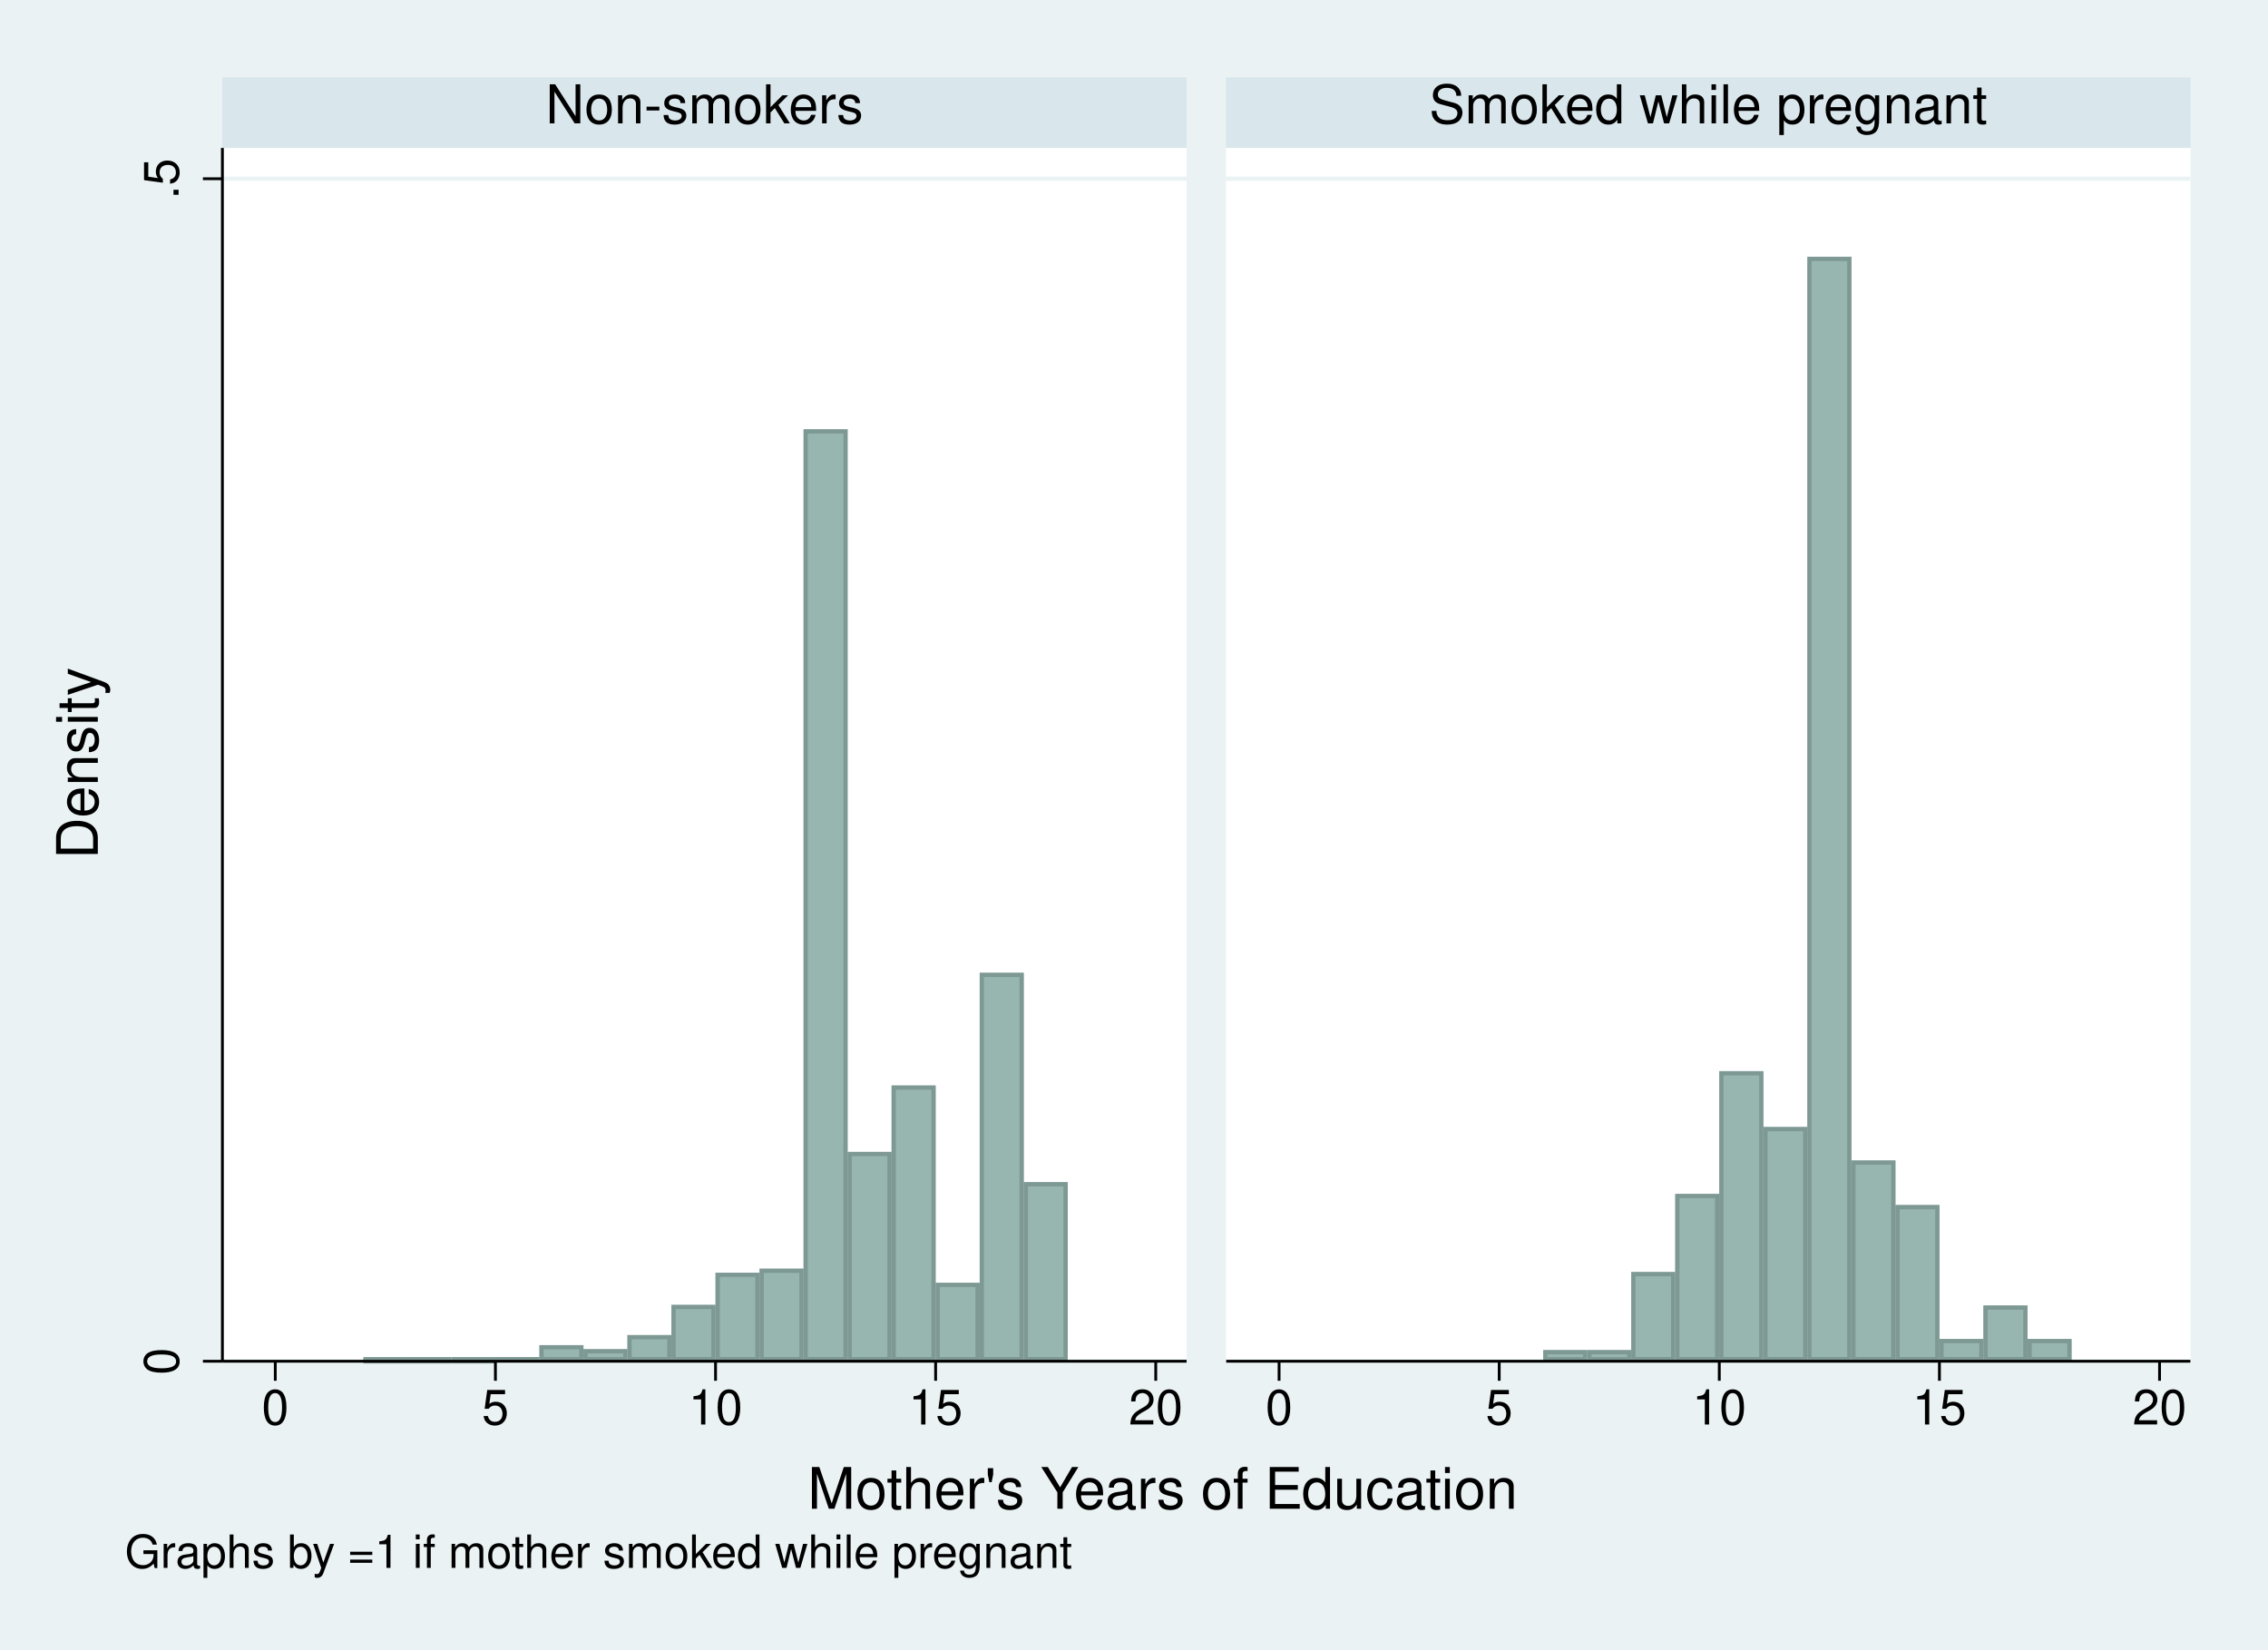
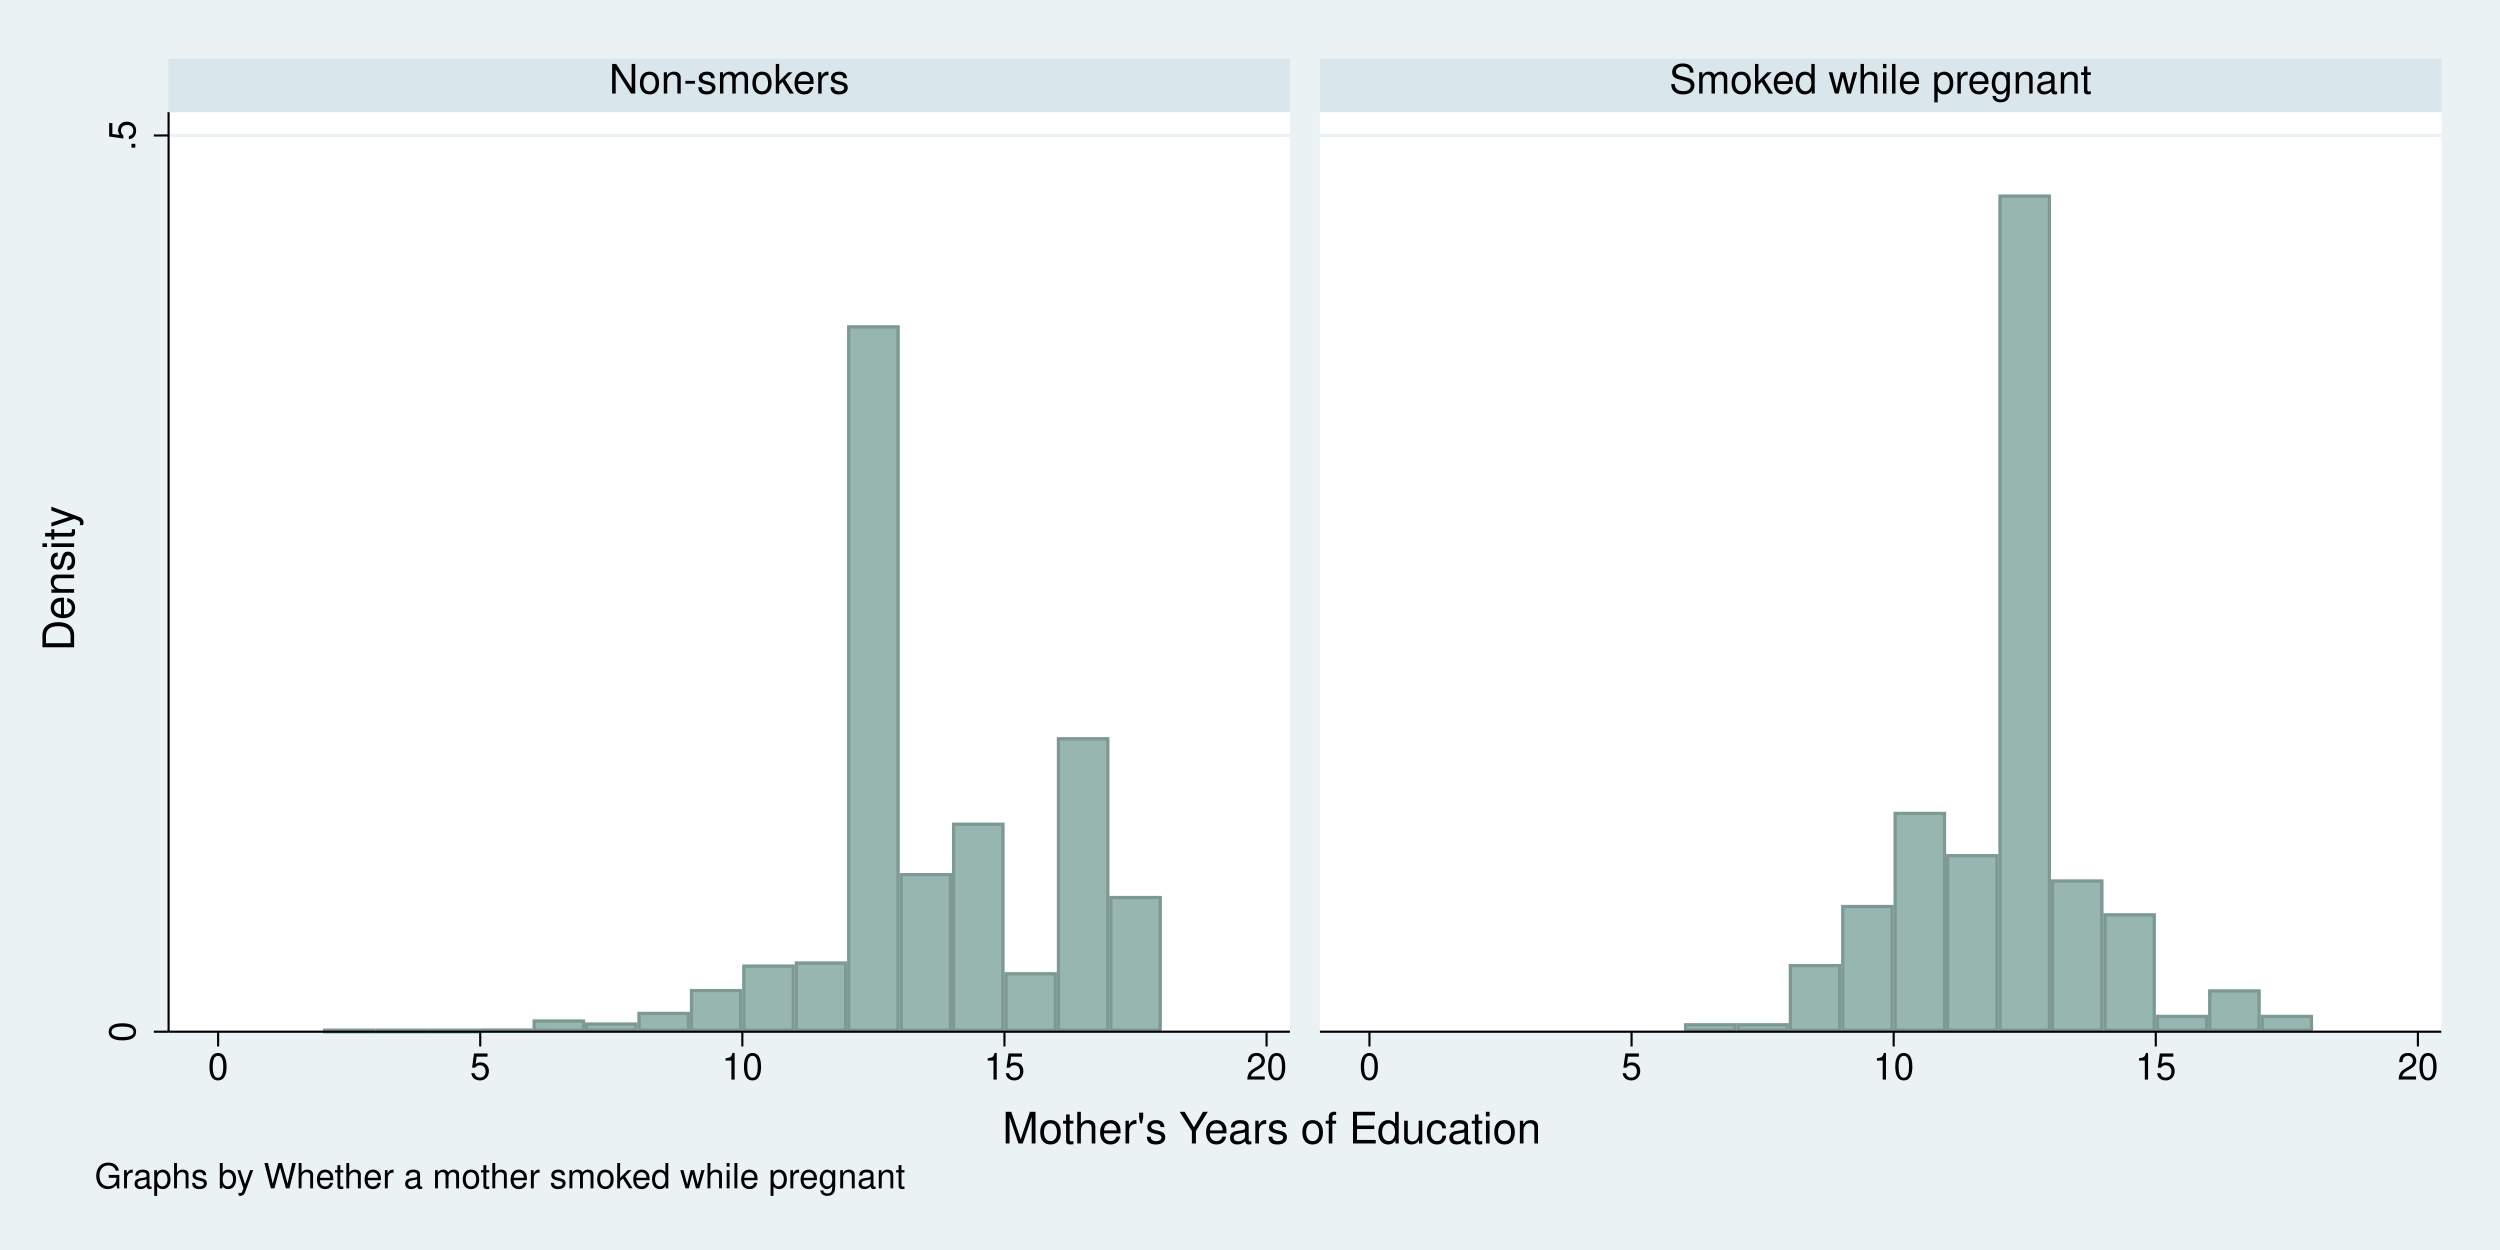
- <svg xmlns="http://www.w3.org/2000/svg" version="1.1" width="5.50in" height="4.00in" viewBox="0 0 3960 2880">
-   <rect x="0" y="0" width="3960" height="2880" style="fill:#EAF2F3;stroke:none" />
-   <rect x="0.00" y="0.00" width="3959.88" height="2880.00" style="fill:#EAF2F3" />
-   <rect x="2.88" y="2.88" width="3954.12" height="2874.24" style="fill:none;stroke:#EAF2F3;stroke-width:5.76" />
-   <rect x="388.33" y="258.27" width="1683.50" height="2118.79" style="fill:#FFFFFF" />
-   <rect x="390.78" y="260.72" width="1678.60" height="2113.89" style="fill:none;stroke:#FFFFFF;stroke-width:4.90" />
-   <line x1="388.33" y1="2377.06" x2="2071.82" y2="2377.06" style="stroke:#EAF2F3;stroke-width:7.34" />
-   <line x1="388.33" y1="312.11" x2="2071.82" y2="312.11" style="stroke:#EAF2F3;stroke-width:7.34" />
-   <rect x="2141.00" y="258.27" width="1683.49" height="2118.79" style="fill:#FFFFFF" />
-   <rect x="2143.45" y="260.72" width="1678.60" height="2113.89" style="fill:none;stroke:#FFFFFF;stroke-width:4.90" />
-   <line x1="2141.00" y1="2377.06" x2="3824.49" y2="2377.06" style="stroke:#EAF2F3;stroke-width:7.34" />
-   <line x1="2141.00" y1="312.11" x2="3824.49" y2="312.11" style="stroke:#EAF2F3;stroke-width:7.34" />
-   <rect x="634.34" y="2373.60" width="76.85" height="3.47" style="fill:#97B6B0" />
-   <rect x="638.01" y="2373.39" width="69.50" height="3.88" style="fill:none;stroke:#7E9893;stroke-width:7.34" />
-   <rect x="711.19" y="2373.60" width="76.97" height="3.47" style="fill:#97B6B0" />
-   <rect x="714.86" y="2373.39" width="69.63" height="3.88" style="fill:none;stroke:#7E9893;stroke-width:7.34" />
-   <rect x="788.16" y="2373.60" width="76.85" height="3.47" style="fill:#97B6B0" />
-   <rect x="791.84" y="2373.39" width="69.50" height="3.88" style="fill:none;stroke:#7E9893;stroke-width:7.34" />
-   <rect x="865.01" y="2370.13" width="76.85" height="6.93" style="fill:#97B6B0" />
-   <rect x="868.68" y="2373.39" width="69.50" height="0.41" style="fill:none;stroke:#7E9893;stroke-width:7.34" />
-   <rect x="941.86" y="2348.97" width="76.85" height="28.09" style="fill:#97B6B0" />
-   <rect x="945.53" y="2352.64" width="69.50" height="20.75" style="fill:none;stroke:#7E9893;stroke-width:7.34" />
-   <rect x="1018.71" y="2356.03" width="76.85" height="21.04" style="fill:#97B6B0" />
-   <rect x="1022.38" y="2359.70" width="69.50" height="13.69" style="fill:none;stroke:#7E9893;stroke-width:7.34" />
-   <rect x="1095.56" y="2331.40" width="76.85" height="45.67" style="fill:#97B6B0" />
-   <rect x="1099.23" y="2335.07" width="69.50" height="38.32" style="fill:none;stroke:#7E9893;stroke-width:7.34" />
-   <rect x="1172.41" y="2278.68" width="76.97" height="98.38" style="fill:#97B6B0" />
-   <rect x="1176.08" y="2282.35" width="69.63" height="91.04" style="fill:none;stroke:#7E9893;stroke-width:7.34" />
-   <rect x="1249.38" y="2222.50" width="76.85" height="154.57" style="fill:#97B6B0" />
-   <rect x="1253.05" y="2226.17" width="69.50" height="147.22" style="fill:none;stroke:#7E9893;stroke-width:7.34" />
-   <rect x="1326.23" y="2215.44" width="76.85" height="161.62" style="fill:#97B6B0" />
-   <rect x="1329.90" y="2219.11" width="69.50" height="154.28" style="fill:none;stroke:#7E9893;stroke-width:7.34" />
-   <rect x="1403.08" y="749.70" width="76.85" height="1627.36" style="fill:#97B6B0" />
-   <rect x="1406.75" y="753.37" width="69.50" height="1620.02" style="fill:none;stroke:#7E9893;stroke-width:7.34" />
-   <rect x="1479.93" y="2011.50" width="76.85" height="365.57" style="fill:#97B6B0" />
-   <rect x="1483.60" y="2015.17" width="69.50" height="358.23" style="fill:none;stroke:#7E9893;stroke-width:7.34" />
-   <rect x="1556.78" y="1895.54" width="76.85" height="481.53" style="fill:#97B6B0" />
-   <rect x="1560.45" y="1899.21" width="69.50" height="474.18" style="fill:none;stroke:#7E9893;stroke-width:7.34" />
-   <rect x="1633.62" y="2240.07" width="76.97" height="137.00" style="fill:#97B6B0" />
-   <rect x="1637.30" y="2243.74" width="69.63" height="129.65" style="fill:none;stroke:#7E9893;stroke-width:7.34" />
-   <rect x="1710.60" y="1698.77" width="76.85" height="678.29" style="fill:#97B6B0" />
-   <rect x="1714.27" y="1702.44" width="69.50" height="670.95" style="fill:none;stroke:#7E9893;stroke-width:7.34" />
-   <rect x="1787.44" y="2064.34" width="76.85" height="312.73" style="fill:#97B6B0" />
-   <rect x="1791.12" y="2068.01" width="69.50" height="305.38" style="fill:none;stroke:#7E9893;stroke-width:7.34" />
-   <rect x="2694.53" y="2357.63" width="76.85" height="19.43" style="fill:#97B6B0" />
-   <rect x="2698.20" y="2361.31" width="69.50" height="12.09" style="fill:none;stroke:#7E9893;stroke-width:7.34" />
-   <rect x="2771.38" y="2357.63" width="76.85" height="19.43" style="fill:#97B6B0" />
-   <rect x="2775.05" y="2361.31" width="69.50" height="12.09" style="fill:none;stroke:#7E9893;stroke-width:7.34" />
-   <rect x="2848.23" y="2221.26" width="76.85" height="155.81" style="fill:#97B6B0" />
-   <rect x="2851.90" y="2224.93" width="69.50" height="148.46" style="fill:none;stroke:#7E9893;stroke-width:7.34" />
-   <rect x="2925.08" y="2084.88" width="76.85" height="292.18" style="fill:#97B6B0" />
-   <rect x="2928.75" y="2088.55" width="69.50" height="284.84" style="fill:none;stroke:#7E9893;stroke-width:7.34" />
-   <rect x="3001.93" y="1870.54" width="76.97" height="506.52" style="fill:#97B6B0" />
-   <rect x="3005.60" y="1874.21" width="69.63" height="499.18" style="fill:none;stroke:#7E9893;stroke-width:7.34" />
-   <rect x="3078.90" y="1968.06" width="76.85" height="409.01" style="fill:#97B6B0" />
-   <rect x="3082.57" y="1971.73" width="69.50" height="401.66" style="fill:none;stroke:#7E9893;stroke-width:7.34" />
-   <rect x="3155.75" y="448.48" width="76.85" height="1928.58" style="fill:#97B6B0" />
-   <rect x="3159.42" y="452.16" width="69.50" height="1921.24" style="fill:none;stroke:#7E9893;stroke-width:7.34" />
-   <rect x="3232.60" y="2026.47" width="76.85" height="350.59" style="fill:#97B6B0" />
-   <rect x="3236.27" y="2030.14" width="69.50" height="343.25" style="fill:none;stroke:#7E9893;stroke-width:7.34" />
-   <rect x="3309.45" y="2104.31" width="76.85" height="272.75" style="fill:#97B6B0" />
-   <rect x="3313.12" y="2107.98" width="69.50" height="265.41" style="fill:none;stroke:#7E9893;stroke-width:7.34" />
-   <rect x="3386.30" y="2338.21" width="76.85" height="38.86" style="fill:#97B6B0" />
-   <rect x="3389.97" y="2341.88" width="69.50" height="31.51" style="fill:none;stroke:#7E9893;stroke-width:7.34" />
-   <rect x="3463.14" y="2279.67" width="76.97" height="97.39" style="fill:#97B6B0" />
-   <rect x="3466.82" y="2283.34" width="69.63" height="90.05" style="fill:none;stroke:#7E9893;stroke-width:7.34" />
-   <rect x="3540.12" y="2338.21" width="76.85" height="38.86" style="fill:#97B6B0" />
-   <rect x="3543.79" y="2341.88" width="69.50" height="31.51" style="fill:none;stroke:#7E9893;stroke-width:7.34" />
-   <line x1="388.33" y1="2377.06" x2="388.33" y2="258.27" style="stroke:#000000;stroke-width:4.90" />
-   <line x1="388.33" y1="2377.06" x2="354.30" y2="2377.06" style="stroke:#000000;stroke-width:4.90" />
-   <text x="311.78" y="2377.06" style="font-family:'Helvetica';font-size:85.02px;fill:#000000" transform="rotate(-90 311.78,2377.06)" text-anchor="middle">0</text>
-   <line x1="388.33" y1="312.11" x2="354.30" y2="312.11" style="stroke:#000000;stroke-width:4.90" />
-   <text x="311.78" y="312.11" style="font-family:'Helvetica';font-size:85.02px;fill:#000000" transform="rotate(-90 311.78,312.11)" text-anchor="middle">.5</text>
-   <line x1="388.33" y1="2377.06" x2="2071.82" y2="2377.06" style="stroke:#000000;stroke-width:4.90" />
-   <line x1="480.64" y1="2377.06" x2="480.64" y2="2411.10" style="stroke:#000000;stroke-width:4.90" />
-   <text x="480.64" y="2487.50" style="font-family:'Helvetica';font-size:85.02px;fill:#000000" text-anchor="middle">0</text>
-   <line x1="865.01" y1="2377.06" x2="865.01" y2="2411.10" style="stroke:#000000;stroke-width:4.90" />
-   <text x="865.01" y="2487.50" style="font-family:'Helvetica';font-size:85.02px;fill:#000000" text-anchor="middle">5</text>
-   <line x1="1249.38" y1="2377.06" x2="1249.38" y2="2411.10" style="stroke:#000000;stroke-width:4.90" />
-   <text x="1249.38" y="2487.50" style="font-family:'Helvetica';font-size:85.02px;fill:#000000" text-anchor="middle">10</text>
-   <line x1="1633.62" y1="2377.06" x2="1633.62" y2="2411.10" style="stroke:#000000;stroke-width:4.90" />
-   <text x="1633.62" y="2487.50" style="font-family:'Helvetica';font-size:85.02px;fill:#000000" text-anchor="middle">15</text>
-   <line x1="2017.99" y1="2377.06" x2="2017.99" y2="2411.10" style="stroke:#000000;stroke-width:4.90" />
-   <text x="2017.99" y="2487.50" style="font-family:'Helvetica';font-size:85.02px;fill:#000000" text-anchor="middle">20</text>
-   <line x1="2141.00" y1="2377.06" x2="3824.49" y2="2377.06" style="stroke:#000000;stroke-width:4.90" />
-   <line x1="2233.32" y1="2377.06" x2="2233.32" y2="2411.10" style="stroke:#000000;stroke-width:4.90" />
-   <text x="2233.32" y="2487.50" style="font-family:'Helvetica';font-size:85.02px;fill:#000000" text-anchor="middle">0</text>
-   <line x1="2617.68" y1="2377.06" x2="2617.68" y2="2411.10" style="stroke:#000000;stroke-width:4.90" />
-   <text x="2617.68" y="2487.50" style="font-family:'Helvetica';font-size:85.02px;fill:#000000" text-anchor="middle">5</text>
-   <line x1="3001.93" y1="2377.06" x2="3001.93" y2="2411.10" style="stroke:#000000;stroke-width:4.90" />
-   <text x="3001.93" y="2487.50" style="font-family:'Helvetica';font-size:85.02px;fill:#000000" text-anchor="middle">10</text>
-   <line x1="3386.30" y1="2377.06" x2="3386.30" y2="2411.10" style="stroke:#000000;stroke-width:4.90" />
-   <text x="3386.30" y="2487.50" style="font-family:'Helvetica';font-size:85.02px;fill:#000000" text-anchor="middle">15</text>
-   <line x1="3770.66" y1="2377.06" x2="3770.66" y2="2411.10" style="stroke:#000000;stroke-width:4.90" />
-   <text x="3770.66" y="2487.50" style="font-family:'Helvetica';font-size:85.02px;fill:#000000" text-anchor="middle">20</text>
-   <rect x="388.33" y="135.39" width="1683.50" height="122.89" style="fill:#D9E6EB" />
-   <rect x="390.78" y="137.83" width="1678.60" height="117.99" style="fill:none;stroke:#D9E6EB;stroke-width:4.90" />
-   <text x="1230.08" y="215.42" style="font-family:'Helvetica';font-size:93.56px;fill:#000000" text-anchor="middle">Non-smokers</text>
-   <rect x="2141.00" y="135.39" width="1683.49" height="122.89" style="fill:#D9E6EB" />
-   <rect x="2143.45" y="137.83" width="1678.60" height="117.99" style="fill:none;stroke:#D9E6EB;stroke-width:4.90" />
-   <text x="2982.75" y="215.42" style="font-family:'Helvetica';font-size:93.56px;fill:#000000" text-anchor="middle">Smoked while pregnant</text>
-   <text x="170.79" y="1332.71" style="font-family:'Helvetica';font-size:99.99px;fill:#000000" transform="rotate(-90 170.79,1332.71)" text-anchor="middle">Density</text>
-   <text x="2029.99" y="2634.61" style="font-family:'Helvetica';font-size:99.99px;fill:#000000" text-anchor="middle">Mother's Years of Education</text>
-   <text x="218.05" y="2737.89" style="font-family:'Helvetica';font-size:79.94px;fill:#000000">Graphs by =1 if mother smoked while pregnant</text>
+ <svg xmlns="http://www.w3.org/2000/svg" version="1.1" width="10.00in" height="5.00in" viewBox="0 0 7200 3600">
+   <rect x="0" y="0" width="7200" height="3600" style="fill:#EAF2F3;stroke:none" />
+   <rect x="0.00" y="0.00" width="7200.00" height="3600.00" style="fill:#EAF2F3" />
+   <rect x="3.60" y="3.60" width="7192.80" height="3592.80" style="fill:none;stroke:#EAF2F3;stroke-width:7.20" />
+   <rect x="485.55" y="322.88" width="3229.42" height="2648.47" style="fill:#FFFFFF" />
+   <rect x="488.61" y="325.94" width="3223.30" height="2642.36" style="fill:none;stroke:#FFFFFF;stroke-width:6.12" />
+   <line x1="485.55" y1="2971.35" x2="3714.97" y2="2971.35" style="stroke:#EAF2F3;stroke-width:9.18" />
+   <line x1="485.55" y1="390.15" x2="3714.97" y2="390.15" style="stroke:#EAF2F3;stroke-width:9.18" />
+   <rect x="3801.38" y="322.88" width="3229.43" height="2648.47" style="fill:#FFFFFF" />
+   <rect x="3804.43" y="325.94" width="3223.31" height="2642.36" style="fill:none;stroke:#FFFFFF;stroke-width:6.12" />
+   <line x1="3801.38" y1="2971.35" x2="7030.80" y2="2971.35" style="stroke:#EAF2F3;stroke-width:9.18" />
+   <line x1="3801.38" y1="390.15" x2="7030.80" y2="390.15" style="stroke:#EAF2F3;stroke-width:9.18" />
+   <rect x="930.15" y="2967.07" width="150.98" height="4.28" style="fill:#97B6B0" />
+   <rect x="934.74" y="2966.76" width="141.80" height="4.90" style="fill:none;stroke:#7E9893;stroke-width:9.18" />
+   <rect x="1081.12" y="2967.07" width="150.97" height="4.28" style="fill:#97B6B0" />
+   <rect x="1085.71" y="2966.76" width="141.79" height="4.90" style="fill:none;stroke:#7E9893;stroke-width:9.18" />
+   <rect x="1232.10" y="2967.07" width="150.98" height="4.28" style="fill:#97B6B0" />
+   <rect x="1236.69" y="2966.76" width="141.80" height="4.90" style="fill:none;stroke:#7E9893;stroke-width:9.18" />
+   <rect x="1383.08" y="2962.57" width="150.97" height="8.78" style="fill:#97B6B0" />
+   <rect x="1387.66" y="2966.76" width="141.79" height="0.40" style="fill:none;stroke:#7E9893;stroke-width:9.18" />
+   <rect x="1534.05" y="2936.25" width="150.98" height="35.10" style="fill:#97B6B0" />
+   <rect x="1538.64" y="2940.84" width="141.80" height="25.92" style="fill:none;stroke:#7E9893;stroke-width:9.18" />
+   <rect x="1685.03" y="2945.03" width="150.97" height="26.32" style="fill:#97B6B0" />
+   <rect x="1689.62" y="2949.62" width="141.79" height="17.14" style="fill:none;stroke:#7E9893;stroke-width:9.18" />
+   <rect x="1836.00" y="2914.20" width="150.97" height="57.15" style="fill:#97B6B0" />
+   <rect x="1840.59" y="2918.79" width="141.79" height="47.97" style="fill:none;stroke:#7E9893;stroke-width:9.18" />
+   <rect x="1986.97" y="2848.28" width="150.97" height="123.07" style="fill:#97B6B0" />
+   <rect x="1991.56" y="2852.87" width="141.79" height="113.89" style="fill:none;stroke:#7E9893;stroke-width:9.18" />
+   <rect x="2137.95" y="2778.07" width="150.98" height="193.28" style="fill:#97B6B0" />
+   <rect x="2142.54" y="2782.66" width="141.80" height="184.10" style="fill:none;stroke:#7E9893;stroke-width:9.18" />
+   <rect x="2288.93" y="2769.30" width="150.97" height="202.05" style="fill:#97B6B0" />
+   <rect x="2293.52" y="2773.89" width="141.79" height="192.87" style="fill:none;stroke:#7E9893;stroke-width:9.18" />
+   <rect x="2439.90" y="937.12" width="150.97" height="2034.22" style="fill:#97B6B0" />
+   <rect x="2444.49" y="941.72" width="141.79" height="2025.04" style="fill:none;stroke:#7E9893;stroke-width:9.18" />
+   <rect x="2590.88" y="2514.38" width="150.97" height="456.97" style="fill:#97B6B0" />
+   <rect x="2595.47" y="2518.97" width="141.79" height="447.79" style="fill:none;stroke:#7E9893;stroke-width:9.18" />
+   <rect x="2741.85" y="2369.47" width="150.97" height="601.88" style="fill:#97B6B0" />
+   <rect x="2746.44" y="2374.07" width="141.79" height="592.70" style="fill:none;stroke:#7E9893;stroke-width:9.18" />
+   <rect x="2892.82" y="2800.12" width="150.98" height="171.22" style="fill:#97B6B0" />
+   <rect x="2897.41" y="2804.72" width="141.80" height="162.04" style="fill:none;stroke:#7E9893;stroke-width:9.18" />
+   <rect x="3043.80" y="2123.32" width="150.97" height="848.03" style="fill:#97B6B0" />
+   <rect x="3048.39" y="2127.91" width="141.79" height="838.85" style="fill:none;stroke:#7E9893;stroke-width:9.18" />
+   <rect x="3194.78" y="2580.30" width="150.97" height="391.05" style="fill:#97B6B0" />
+   <rect x="3199.37" y="2584.89" width="141.79" height="381.87" style="fill:none;stroke:#7E9893;stroke-width:9.18" />
+   <rect x="4849.88" y="2947.05" width="150.98" height="24.30" style="fill:#97B6B0" />
+   <rect x="4854.47" y="2951.64" width="141.80" height="15.12" style="fill:none;stroke:#7E9893;stroke-width:9.18" />
+   <rect x="5000.85" y="2947.05" width="150.97" height="24.30" style="fill:#97B6B0" />
+   <rect x="5005.44" y="2951.64" width="141.79" height="15.12" style="fill:none;stroke:#7E9893;stroke-width:9.18" />
+   <rect x="5151.82" y="2776.50" width="150.98" height="194.85" style="fill:#97B6B0" />
+   <rect x="5156.41" y="2781.09" width="141.80" height="185.67" style="fill:none;stroke:#7E9893;stroke-width:9.18" />
+   <rect x="5302.80" y="2606.18" width="150.97" height="365.17" style="fill:#97B6B0" />
+   <rect x="5307.39" y="2610.77" width="141.79" height="355.99" style="fill:none;stroke:#7E9893;stroke-width:9.18" />
+   <rect x="5453.77" y="2338.20" width="150.98" height="633.15" style="fill:#97B6B0" />
+   <rect x="5458.36" y="2342.79" width="141.80" height="623.97" style="fill:none;stroke:#7E9893;stroke-width:9.18" />
+   <rect x="5604.75" y="2459.93" width="150.98" height="511.42" style="fill:#97B6B0" />
+   <rect x="5609.34" y="2464.52" width="141.80" height="502.24" style="fill:none;stroke:#7E9893;stroke-width:9.18" />
+   <rect x="5755.73" y="560.47" width="150.97" height="2410.88" style="fill:#97B6B0" />
+   <rect x="5760.32" y="565.06" width="141.79" height="2401.70" style="fill:none;stroke:#7E9893;stroke-width:9.18" />
+   <rect x="5906.70" y="2533.05" width="150.98" height="438.30" style="fill:#97B6B0" />
+   <rect x="5911.29" y="2537.64" width="141.80" height="429.12" style="fill:none;stroke:#7E9893;stroke-width:9.18" />
+   <rect x="6057.68" y="2630.47" width="150.97" height="340.88" style="fill:#97B6B0" />
+   <rect x="6062.27" y="2635.07" width="141.79" height="331.69" style="fill:none;stroke:#7E9893;stroke-width:9.18" />
+   <rect x="6208.65" y="2922.75" width="150.98" height="48.60" style="fill:#97B6B0" />
+   <rect x="6213.24" y="2927.34" width="141.80" height="39.42" style="fill:none;stroke:#7E9893;stroke-width:9.18" />
+   <rect x="6359.62" y="2849.62" width="150.98" height="121.72" style="fill:#97B6B0" />
+   <rect x="6364.22" y="2854.22" width="141.80" height="112.54" style="fill:none;stroke:#7E9893;stroke-width:9.18" />
+   <rect x="6510.60" y="2922.75" width="150.97" height="48.60" style="fill:#97B6B0" />
+   <rect x="6515.19" y="2927.34" width="141.79" height="39.42" style="fill:none;stroke:#7E9893;stroke-width:9.18" />
+   <line x1="485.55" y1="2971.35" x2="485.55" y2="322.88" style="stroke:#000000;stroke-width:6.12" />
+   <line x1="485.55" y1="2971.35" x2="443.02" y2="2971.35" style="stroke:#000000;stroke-width:6.12" />
+   <text x="389.68" y="2971.35" style="font-family:'Helvetica';font-size:106.20px;fill:#000000" transform="rotate(-90 389.68,2971.35)" text-anchor="middle">0</text>
+   <line x1="485.55" y1="390.15" x2="443.02" y2="390.15" style="stroke:#000000;stroke-width:6.12" />
+   <text x="389.68" y="390.15" style="font-family:'Helvetica';font-size:106.20px;fill:#000000" transform="rotate(-90 389.68,390.15)" text-anchor="middle">.5</text>
+   <line x1="485.55" y1="2971.35" x2="3714.97" y2="2971.35" style="stroke:#000000;stroke-width:6.12" />
+   <line x1="628.20" y1="2971.35" x2="628.20" y2="3013.88" style="stroke:#000000;stroke-width:6.12" />
+   <text x="628.20" y="3109.25" style="font-family:'Helvetica';font-size:106.20px;fill:#000000" text-anchor="middle">0</text>
+   <line x1="1383.08" y1="2971.35" x2="1383.08" y2="3013.88" style="stroke:#000000;stroke-width:6.12" />
+   <text x="1383.08" y="3109.25" style="font-family:'Helvetica';font-size:106.20px;fill:#000000" text-anchor="middle">5</text>
+   <line x1="2137.95" y1="2971.35" x2="2137.95" y2="3013.88" style="stroke:#000000;stroke-width:6.12" />
+   <text x="2137.95" y="3109.25" style="font-family:'Helvetica';font-size:106.20px;fill:#000000" text-anchor="middle">10</text>
+   <line x1="2892.82" y1="2971.35" x2="2892.82" y2="3013.88" style="stroke:#000000;stroke-width:6.12" />
+   <text x="2892.82" y="3109.25" style="font-family:'Helvetica';font-size:106.20px;fill:#000000" text-anchor="middle">15</text>
+   <line x1="3647.70" y1="2971.35" x2="3647.70" y2="3013.88" style="stroke:#000000;stroke-width:6.12" />
+   <text x="3647.70" y="3109.25" style="font-family:'Helvetica';font-size:106.20px;fill:#000000" text-anchor="middle">20</text>
+   <line x1="3801.38" y1="2971.35" x2="7030.80" y2="2971.35" style="stroke:#000000;stroke-width:6.12" />
+   <line x1="3944.03" y1="2971.35" x2="3944.03" y2="3013.88" style="stroke:#000000;stroke-width:6.12" />
+   <text x="3944.03" y="3109.25" style="font-family:'Helvetica';font-size:106.20px;fill:#000000" text-anchor="middle">0</text>
+   <line x1="4698.90" y1="2971.35" x2="4698.90" y2="3013.88" style="stroke:#000000;stroke-width:6.12" />
+   <text x="4698.90" y="3109.25" style="font-family:'Helvetica';font-size:106.20px;fill:#000000" text-anchor="middle">5</text>
+   <line x1="5453.77" y1="2971.35" x2="5453.77" y2="3013.88" style="stroke:#000000;stroke-width:6.12" />
+   <text x="5453.77" y="3109.25" style="font-family:'Helvetica';font-size:106.20px;fill:#000000" text-anchor="middle">10</text>
+   <line x1="6208.65" y1="2971.35" x2="6208.65" y2="3013.88" style="stroke:#000000;stroke-width:6.12" />
+   <text x="6208.65" y="3109.25" style="font-family:'Helvetica';font-size:106.20px;fill:#000000" text-anchor="middle">15</text>
+   <line x1="6963.52" y1="2971.35" x2="6963.52" y2="3013.88" style="stroke:#000000;stroke-width:6.12" />
+   <text x="6963.52" y="3109.25" style="font-family:'Helvetica';font-size:106.20px;fill:#000000" text-anchor="middle">20</text>
+   <rect x="485.55" y="169.20" width="3229.42" height="153.68" style="fill:#D9E6EB" />
+   <rect x="488.61" y="172.26" width="3223.30" height="147.56" style="fill:none;stroke:#D9E6EB;stroke-width:6.12" />
+   <text x="2100.15" y="269.28" style="font-family:'Helvetica';font-size:116.78px;fill:#000000" text-anchor="middle">Non-smokers</text>
+   <rect x="3801.38" y="169.20" width="3229.43" height="153.68" style="fill:#D9E6EB" />
+   <rect x="3804.43" y="172.26" width="3223.31" height="147.56" style="fill:none;stroke:#D9E6EB;stroke-width:6.12" />
+   <text x="5415.98" y="269.28" style="font-family:'Helvetica';font-size:116.78px;fill:#000000" text-anchor="middle">Smoked while pregnant</text>
+   <text x="213.46" y="1665.90" style="font-family:'Helvetica';font-size:125.10px;fill:#000000" transform="rotate(-90 213.46,1665.90)" text-anchor="middle">Density</text>
+   <text x="3662.55" y="3293.26" style="font-family:'Helvetica';font-size:125.10px;fill:#000000" text-anchor="middle">Mother's Years of Education</text>
+   <text x="272.70" y="3422.32" style="font-family:'Helvetica';font-size:99.90px;fill:#000000">Graphs by Whether a mother smoked while pregnant</text>
</svg>
